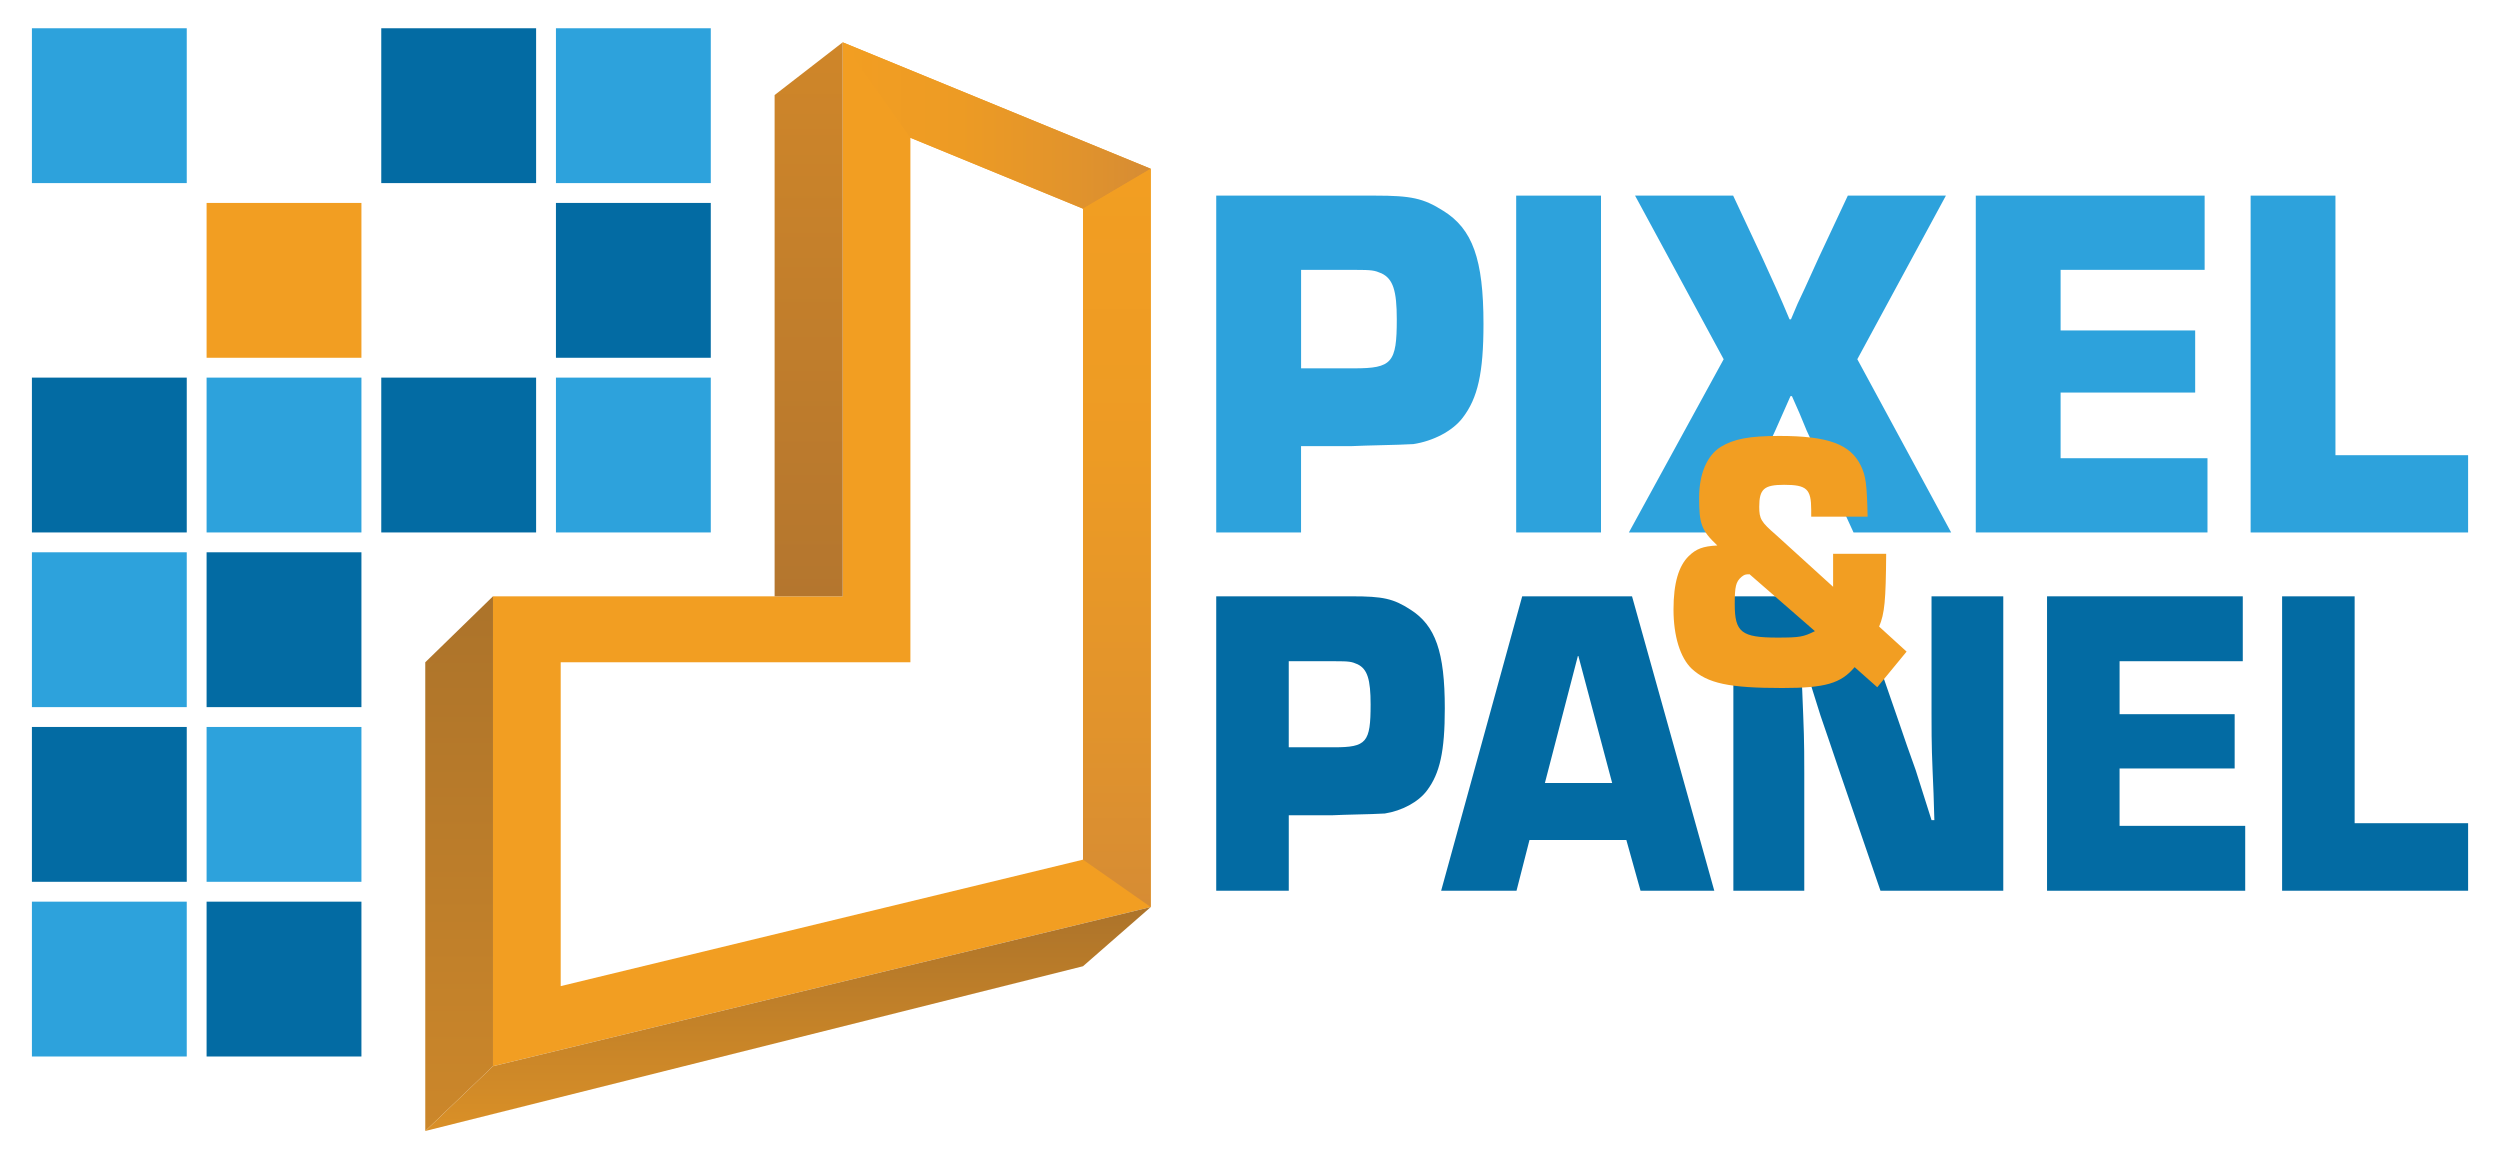
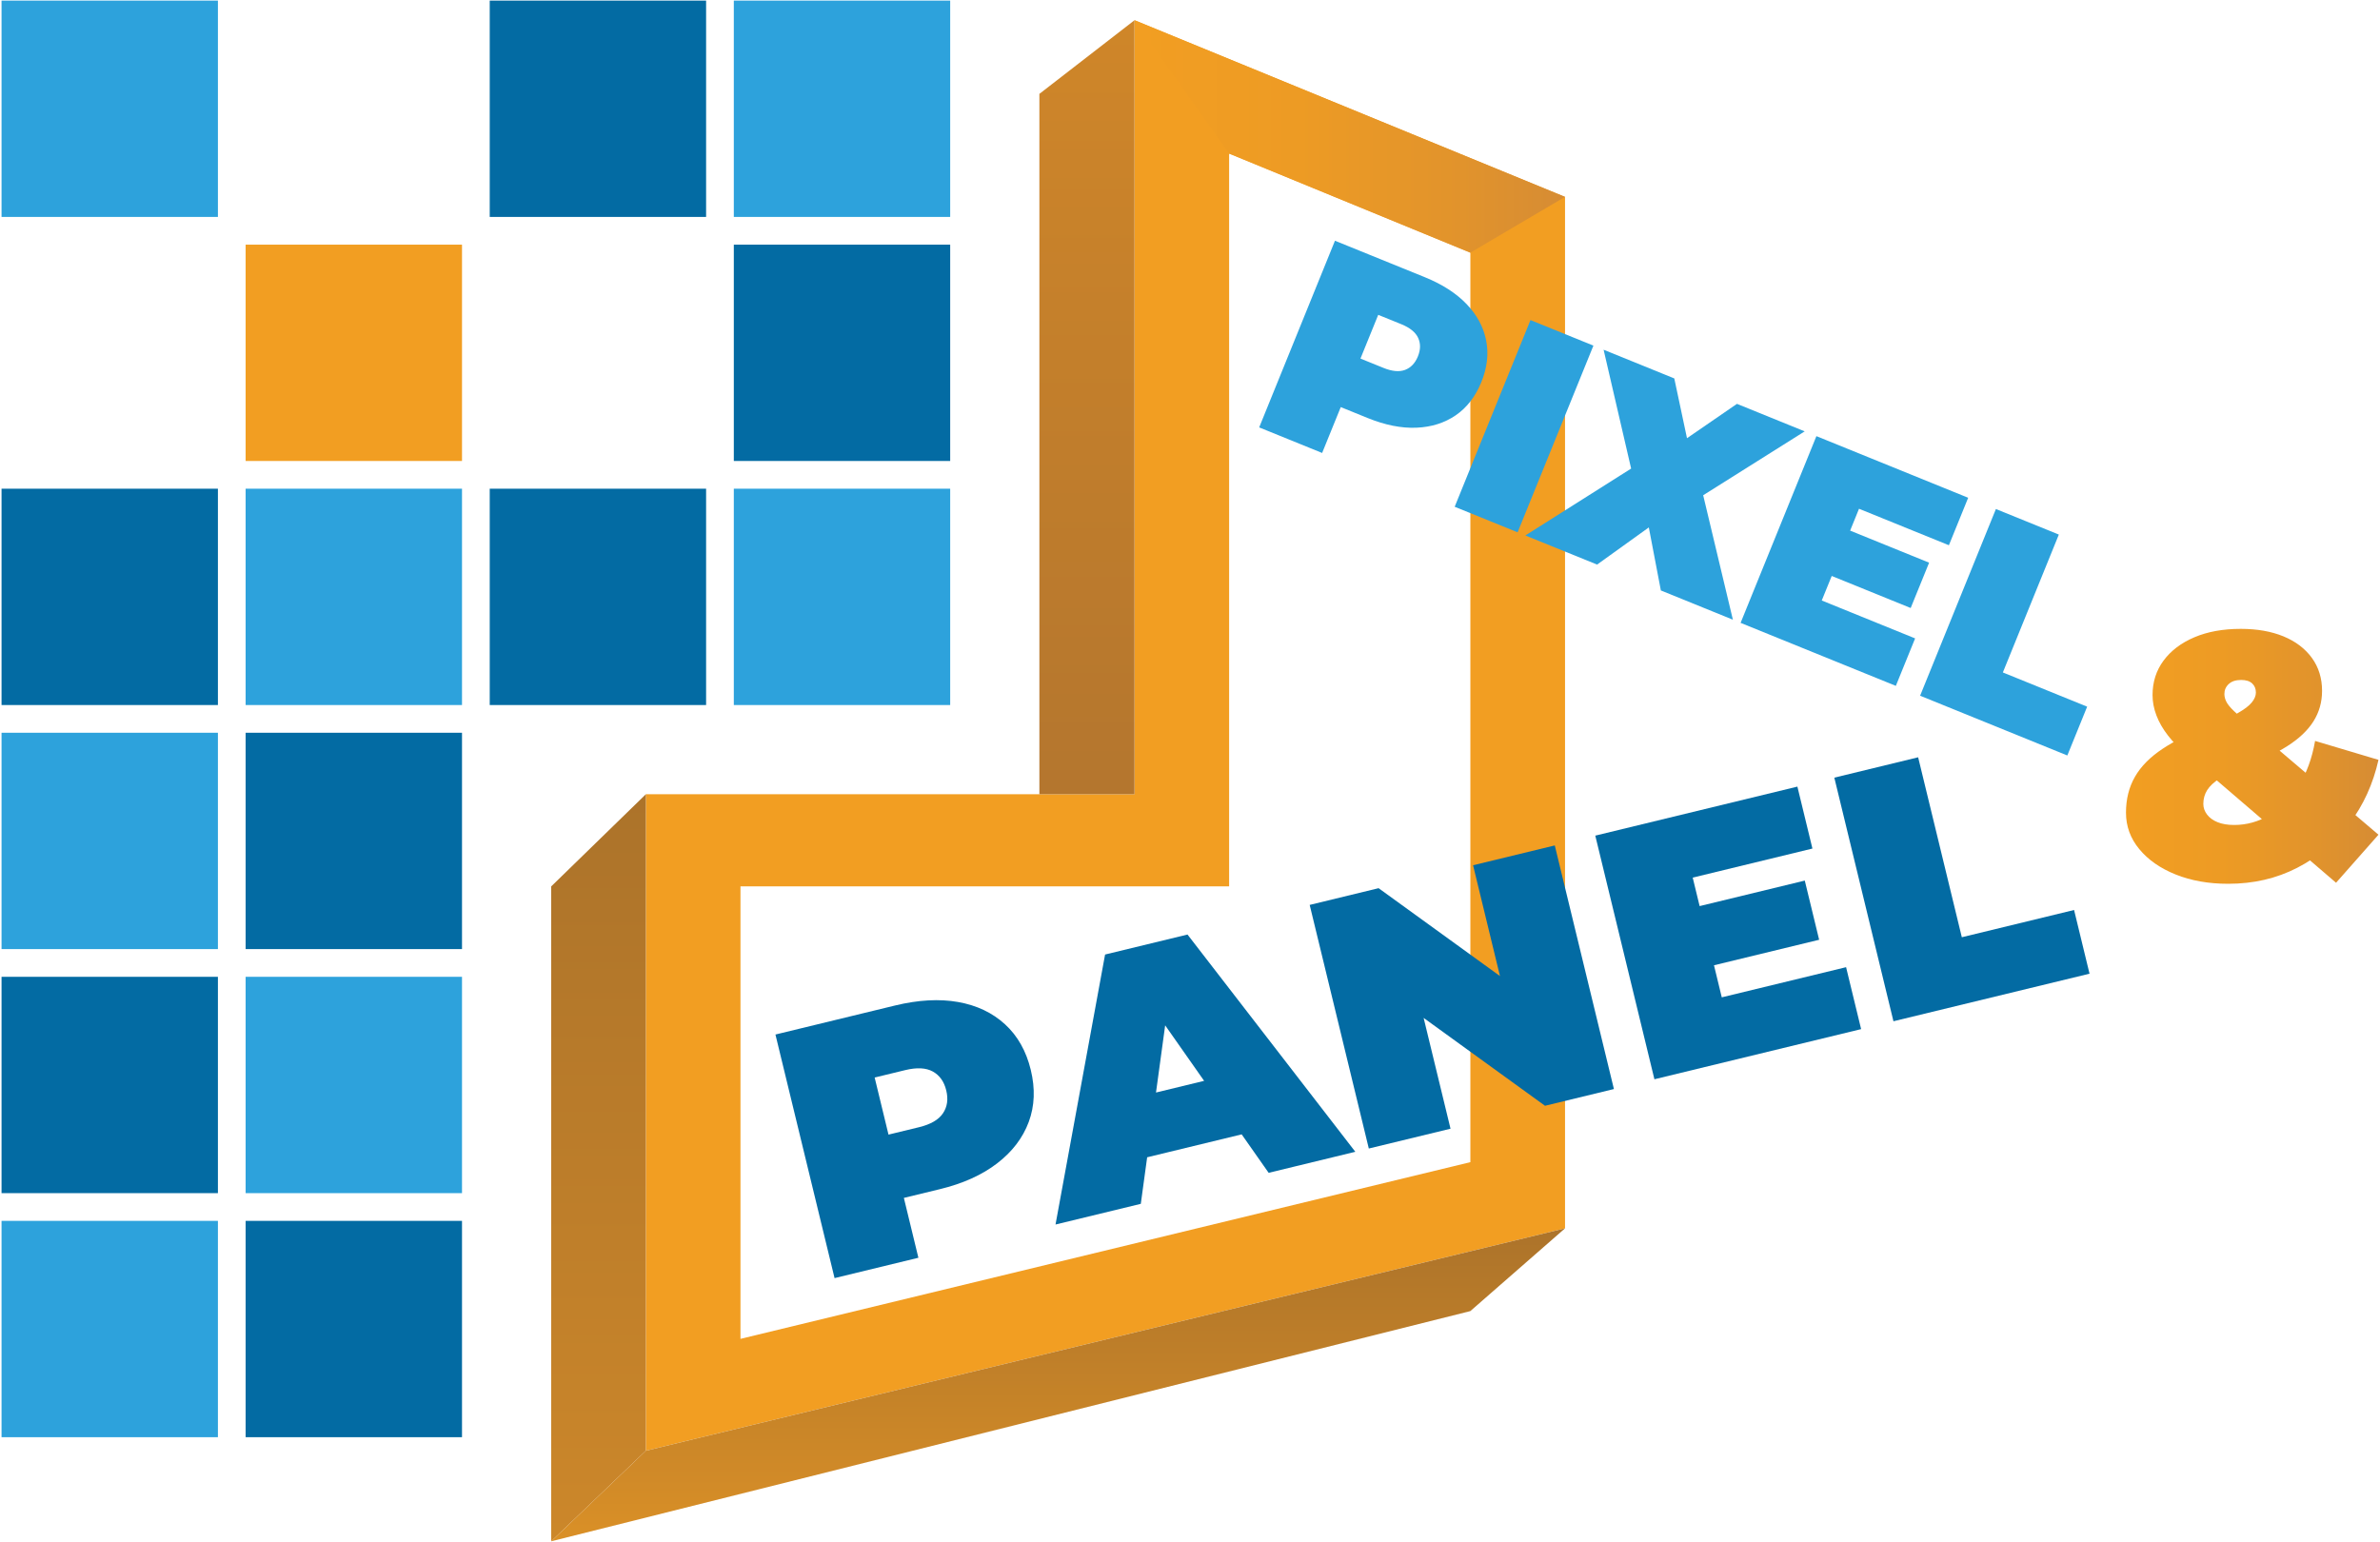
- <svg xmlns="http://www.w3.org/2000/svg" xmlns:xlink="http://www.w3.org/1999/xlink" id="Layer_1" version="1.1" viewBox="0 0 1175.75 545.2">
+ <svg xmlns="http://www.w3.org/2000/svg" xmlns:xlink="http://www.w3.org/1999/xlink" id="Layer_1" version="1.1" viewBox="0 0 801 519">
  <defs>
    <style>
-       .st1 {
+       .st0 {
        fill: url(#linear-gradient2);
      }

-       .st2 {
+       .st1 {
        fill: url(#linear-gradient1);
      }

-       .st3 {
+       .st2 {
        fill: url(#linear-gradient3);
      }

-       .st4 {
+       .st3 {
        fill: url(#linear-gradient4);
      }

-       .st5 {
+       .st4 {
        fill: #2da2dc;
      }

-       .st6 {
+       .st5 {
        fill: #036ba3;
      }

-       .st7 {
+       .st6 {
        fill: url(#linear-gradient);
      }

-       .st8 {
+       .st7 {
        fill: #f29e22;
      }
    </style>
-     <linearGradient id="linear-gradient" x1="380.3" y1="19.91" x2="380.3" y2="280.45" gradientUnits="userSpaceOnUse">
+     <linearGradient id="linear-gradient" x1="365.82" y1="6.81" x2="365.82" y2="267.35" gradientUnits="userSpaceOnUse">
      <stop offset="0" stop-color="#cf8629" />
      <stop offset="1" stop-color="#b4762e" />
    </linearGradient>
-     <linearGradient id="linear-gradient1" x1="215.92" y1="531.9" x2="215.92" y2="280.45" gradientUnits="userSpaceOnUse">
+     <linearGradient id="linear-gradient1" x1="201.44" y1="518.8" x2="201.44" y2="267.35" gradientUnits="userSpaceOnUse">
      <stop offset="0" stop-color="#cc872a" />
      <stop offset="1" stop-color="#ac732a" />
    </linearGradient>
-     <linearGradient id="linear-gradient2" x1="370.6" y1="531.9" x2="370.6" y2="426.58" gradientUnits="userSpaceOnUse">
+     <linearGradient id="linear-gradient2" x1="356.11" y1="518.8" x2="356.11" y2="413.48" gradientUnits="userSpaceOnUse">
      <stop offset="0" stop-color="#da9027" />
      <stop offset="1" stop-color="#ac732a" />
    </linearGradient>
-     <linearGradient id="linear-gradient3" x1="396.31" y1="59.03" x2="541.19" y2="59.03" gradientUnits="userSpaceOnUse">
+     <linearGradient id="linear-gradient3" x1="381.82" y1="45.93" x2="526.71" y2="45.93" gradientUnits="userSpaceOnUse">
      <stop offset="0" stop-color="#f29e22" />
      <stop offset=".38" stop-color="#ed9b24" />
      <stop offset=".76" stop-color="#e1932c" />
      <stop offset="1" stop-color="#d68c34" />
    </linearGradient>
-     <linearGradient id="linear-gradient4" x1="525.27" y1="79.38" x2="525.27" y2="426.58" xlink:href="#linear-gradient3" />
+     <linearGradient id="linear-gradient4" x1="715.49" y1="254.6" x2="800.48" y2="254.6" xlink:href="#linear-gradient3" />
  </defs>
+   <rect class="st4" x=".52" y=".2" width="72.82" height="72.82" />
+   <rect class="st5" x="164.82" y=".2" width="72.82" height="72.82" />
+   <rect class="st4" x="246.97" y=".2" width="72.82" height="72.82" />
+   <rect class="st7" x="82.67" y="82.35" width="72.82" height="72.82" />
+   <rect class="st5" x="246.97" y="82.35" width="72.82" height="72.82" />
+   <rect class="st5" x=".52" y="164.5" width="72.82" height="72.82" />
+   <rect class="st4" x="82.67" y="164.5" width="72.82" height="72.82" />
+   <rect class="st5" x="164.82" y="164.5" width="72.82" height="72.82" />
+   <rect class="st4" x="246.97" y="164.5" width="72.82" height="72.82" />
+   <rect class="st4" x=".52" y="246.65" width="72.82" height="72.82" />
+   <rect class="st5" x="82.67" y="246.65" width="72.82" height="72.82" />
+   <rect class="st5" x=".52" y="328.8" width="72.82" height="72.82" />
+   <rect class="st4" x="82.67" y="328.8" width="72.82" height="72.82" />
+   <rect class="st4" x=".52" y="410.95" width="72.82" height="72.82" />
+   <rect class="st5" x="82.67" y="410.95" width="72.82" height="72.82" />
+   <path class="st7" d="M526.71,66.28c-48.2-19.78-96.4-39.57-144.59-59.35-.1-.04-.19-.08-.29-.12h0s0,0,0,0c0,10.6,0,21.2,0,31.81v228.73h-164.46v31.02h0v189.96c103.12-24.95,206.23-49.9,309.35-74.85V66.28M494.86,391.19c-81.88,19.83-163.77,39.66-245.65,59.48v-152.31h164.46v-31.02h0V51.7c27.06,11.12,54.13,22.24,81.19,33.36v306.14Z" />
+   <path class="st6" d="M381.82,267.35h-32.01V31.6c10.67-8.26,21.34-16.53,32.01-24.79v260.54Z" />
+   <path class="st1" d="M217.36,488.33c-10.62,10.16-21.23,20.32-31.85,30.48v-220.44c10.62-10.34,21.23-20.68,31.85-31.02v220.98Z" />
+   <path class="st0" d="M494.86,441.31l31.85-27.83c-103.12,24.95-206.23,49.9-309.35,74.85-10.62,10.16-21.23,20.32-31.85,30.48,103.12-25.83,206.23-51.66,309.35-77.49Z" />
+   <path class="st2" d="M526.71,66.27c-10.62,6.26-21.23,12.52-31.85,18.77-27.06-11.12-54.13-22.24-81.19-33.36-10.62-14.96-21.23-29.93-31.85-44.89,48.29,19.82,96.59,39.65,144.88,59.47h0Z" />
+   <path class="st3" d="M786.22,297.15l-49.98-42.91c-2.67-2.2-4.87-4.42-6.6-6.66-1.73-2.24-3.03-4.5-3.89-6.78-.87-2.28-1.3-4.56-1.3-6.84,0-4.4,1.24-8.27,3.71-11.61,2.48-3.34,5.93-5.95,10.37-7.84,4.44-1.89,9.65-2.83,15.62-2.83,5.5,0,10.29.85,14.38,2.53,4.08,1.69,7.27,4.11,9.55,7.25,2.28,3.14,3.42,6.84,3.42,11.08,0,3.77-.96,7.19-2.89,10.26-1.93,3.06-4.87,5.85-8.84,8.37-3.97,2.52-8.98,4.91-15.03,7.19-3.14,1.18-5.7,2.4-7.66,3.65-1.97,1.26-3.38,2.58-4.24,3.95-.87,1.38-1.3,2.93-1.3,4.66,0,1.26.41,2.44,1.24,3.54.83,1.1,2,1.97,3.54,2.59,1.53.63,3.4.94,5.6.94,4.24,0,8.23-1.12,11.96-3.36,3.73-2.24,6.95-5.48,9.67-9.72,2.71-4.24,4.58-9.31,5.6-15.21l21.34,6.37c-1.81,8.09-5.09,15.28-9.84,21.57-4.76,6.29-10.61,11.22-17.56,14.79-6.95,3.57-14.67,5.36-23.16,5.36-6.6,0-12.5-1.04-17.68-3.12-5.19-2.08-9.27-4.93-12.26-8.55-2.99-3.61-4.48-7.7-4.48-12.26s1-8.58,3.01-12.08c2-3.5,5.11-6.64,9.31-9.43,4.2-2.79,9.53-5.4,15.97-7.84,3.93-1.49,7.01-2.87,9.25-4.13,2.24-1.26,3.83-2.45,4.77-3.6.94-1.14,1.41-2.26,1.41-3.36,0-1.26-.41-2.28-1.24-3.06-.83-.78-2.06-1.18-3.71-1.18-1.81,0-3.2.45-4.18,1.36-.98.9-1.47,2.02-1.47,3.36,0,.86.22,1.73.65,2.59.43.87,1.28,1.91,2.53,3.12,1.26,1.22,3.02,2.81,5.3,4.77l43.38,36.89-14.26,16.15Z" />
  <g>
-     <rect class="st5" x="15.01" y="13.29" width="72.82" height="72.82" />
-     <rect class="st6" x="179.31" y="13.29" width="72.82" height="72.82" />
-     <rect class="st5" x="261.46" y="13.29" width="72.82" height="72.82" />
-     <rect class="st8" x="97.16" y="95.44" width="72.82" height="72.82" />
-     <rect class="st6" x="261.46" y="95.44" width="72.82" height="72.82" />
-     <rect class="st6" x="15.01" y="177.59" width="72.82" height="72.82" />
-     <rect class="st5" x="97.16" y="177.59" width="72.82" height="72.82" />
-     <rect class="st6" x="179.31" y="177.59" width="72.82" height="72.82" />
-     <rect class="st5" x="261.46" y="177.59" width="72.82" height="72.82" />
-     <rect class="st5" x="15.01" y="259.74" width="72.82" height="72.82" />
-     <rect class="st6" x="97.16" y="259.74" width="72.82" height="72.82" />
-     <rect class="st6" x="15.01" y="341.89" width="72.82" height="72.82" />
-     <rect class="st5" x="97.16" y="341.89" width="72.82" height="72.82" />
-     <rect class="st5" x="15.01" y="424.05" width="72.82" height="72.82" />
-     <rect class="st6" x="97.16" y="424.05" width="72.82" height="72.82" />
-     <g>
-       <path class="st8" d="M541.19,79.38c-48.2-19.78-96.4-39.57-144.59-59.35-.1-.04-.19-.08-.29-.12h0s0,0,0,0c0,10.6,0,21.2,0,31.81v228.73h-164.46v31.02h0v189.96c103.12-24.95,206.23-49.9,309.35-74.85V79.38M509.35,404.29c-81.88,19.83-163.77,39.66-245.65,59.48v-152.31h164.46v-31.02h0V64.8c27.06,11.12,54.13,22.24,81.19,33.36v306.14Z" />
-       <path class="st7" d="M396.31,280.45h-32.01V44.7c10.67-8.26,21.34-16.53,32.01-24.79v260.54Z" />
-       <path class="st2" d="M231.85,501.43c-10.62,10.16-21.23,20.32-31.85,30.48v-220.44c10.62-10.34,21.23-20.68,31.85-31.02v220.98Z" />
-       <path class="st1" d="M509.35,454.41l31.85-27.83c-103.12,24.95-206.23,49.9-309.35,74.85-10.62,10.16-21.23,20.32-31.85,30.48,103.12-25.83,206.23-51.66,309.35-77.49Z" />
-       <path class="st3" d="M541.19,79.37c-10.62,6.26-21.23,12.52-31.85,18.77-27.06-11.12-54.13-22.24-81.19-33.36-10.62-14.96-21.23-29.93-31.85-44.89,48.29,19.82,96.59,39.65,144.88,59.47h0Z" />
-       <path class="st4" d="M541.19,426.58V79.38c-10.62,6.26-21.23,12.52-31.85,18.77v306.14c10.62,7.43,21.23,14.86,31.85,22.29Z" />
-     </g>
+     <path class="st5" d="M280.88,430.23l-19.9-82,40.29-9.78c7.81-1.89,14.87-2.28,21.17-1.17,6.3,1.12,11.58,3.62,15.81,7.51,4.24,3.89,7.12,9,8.66,15.33,1.54,6.33,1.31,12.17-.68,17.53-1.99,5.36-5.53,10.01-10.61,13.92-5.08,3.92-11.53,6.83-19.34,8.72l-24.63,5.98,9.68-14.88,7.76,31.98-28.21,6.85ZM302.08,394.45l-15.59-9.49,22.83-5.54c3.9-.95,6.59-2.51,8.04-4.68,1.46-2.17,1.83-4.74,1.1-7.71-.72-2.97-2.23-5.08-4.52-6.35-2.29-1.26-5.39-1.42-9.29-.47l-22.83,5.54,9.51-15.58,10.74,44.28Z" />
+     <path class="st5" d="M355.24,412.18l16.68-90.88,27.74-6.73,56.48,73.13-29.17,7.08-43.73-62.33,11-2.67-10.3,75.44-28.69,6.96ZM373.53,392.61l2.34-21.66,38.49-9.34,12,18.17-52.84,12.82Z" />
+     <path class="st5" d="M460.68,386.6l-19.9-82,23.19-5.63,54.67,39.58-10.76,2.61-12.11-49.91,27.5-6.67,19.9,82-23.19,5.63-54.67-39.58,10.76-2.61,12.11,49.91-27.5,6.67Z" />
+     <path class="st5" d="M556.8,363.28l-19.9-82,68.02-16.5,5.06,20.85-40.29,9.78,9.78,40.3,41.84-10.15,5.06,20.85-69.58,16.88ZM574.94,325.38l-4.83-19.92,37.3-9.05,4.83,19.92-37.3,9.05Z" />
+     <path class="st5" d="M637.25,343.76l-19.9-82,28.21-6.85,14.7,60.57,37.78-9.17,5.2,21.44-65.99,16.01Z" />
  </g>
  <g>
-     <path class="st5" d="M572,92h74.65c16.94,0,22.73,1.19,32.09,7.13,13.82,8.55,18.94,22.8,18.94,53.2,0,23.04-2.67,34.91-9.81,44.18-4.68,6.17-13.82,10.93-23.18,12.35q-2.67.24-22.51.71l-6.46.24h-23.84v40.61h-39.89V92ZM636.85,173.23c17.83,0,20.06-2.61,20.06-23.04,0-13.54-1.78-19-7.13-21.61-3.34-1.43-4.46-1.66-12.7-1.66h-25.18v46.31h24.96Z" />
-     <path class="st5" d="M752.95,250.41h-39.89V92h39.89v158.41Z" />
-     <path class="st5" d="M873.5,168.95l44.12,81.46h-45.91l-14.71-32.06-7.35-15.91-3.34-8.07-3.57-8.08h-.67l-3.57,8.08-3.57,8.07-7.35,15.91-14.71,32.06h-46.8l44.57-81.46-41.67-76.95h46.13l13.59,28.98,6.69,14.72,3.12,7.13,3.12,7.36h.67l3.12-7.36,3.34-7.13,6.69-14.72,13.59-28.98h46.13l-41.67,76.95Z" />
-     <path class="st5" d="M969.1,155.41h63.29v29.21h-63.29v30.88h69.08v34.91h-108.97V92h107.63v34.91h-67.74v28.5Z" />
-     <path class="st5" d="M1098.35,214.08h62.4v36.34h-102.28V92h39.89v122.08Z" />
-   </g>
-   <g>
-     <path class="st6" d="M571.99,280.45h63.85c14.49,0,19.44,1.04,27.45,6.23,11.82,7.47,16.2,19.93,16.2,46.5,0,20.14-2.29,30.52-8.39,38.61-4,5.4-11.82,9.55-19.82,10.8q-2.29.21-19.25.62l-5.53.21h-20.39v35.5h-34.12v-138.47ZM627.45,351.45c15.25,0,17.15-2.28,17.15-20.14,0-11.83-1.52-16.61-6.1-18.89-2.86-1.25-3.81-1.45-10.86-1.45h-21.54v40.48h21.35Z" />
-     <path class="st6" d="M719.32,395.04l-6.1,23.87h-35.45l38.12-138.47h51.65l38.69,138.47h-34.69l-6.67-23.87h-45.55ZM742.19,308.06l-15.63,60.2h31.64l-16.01-60.2Z" />
-     <path class="st6" d="M942.13,418.91h-57.75l-20.01-58.33c-2.67-8.1-5.53-16.19-8.2-24.08l-7.62-24.29h-1.52l.57,12.87c.76,18.89.95,22.01.95,38.41v55.43h-33.35v-138.47h57.37l20.2,58.33c2.67,7.89,5.34,15.57,8.2,23.46,2.48,7.89,4.96,15.78,7.43,23.46h1.33l-.38-12.46c-.76-18.27-.95-20.97-.95-37.37v-55.43h33.74v138.47Z" />
-     <path class="st6" d="M996.83,335.88h54.13v25.53h-54.13v26.99h59.09v30.52h-93.2v-138.47h92.06v30.52h-57.94v24.91Z" />
-     <path class="st6" d="M1107.38,387.15h53.37v31.76h-87.48v-138.47h34.12v106.7Z" />
-   </g>
-   <g>
-     <path class="st8" d="M887.07,260.45c-.17,21.93-.7,27.99-3.32,34.23l12.92,11.77-13.79,16.76-10.65-9.45c-6.46,7.67-13.79,9.81-34.04,9.81-24.96,0-35.09-2.14-42.59-9.09-5.41-5.17-8.55-15.33-8.55-27.81s2.44-20.5,7.16-25.14c3.49-3.39,6.63-4.64,13.44-4.99-7.51-7.13-8.55-10.16-8.55-22.46,0-11.23,3.67-19.79,10.12-23.89,6.11-3.74,13.44-5.17,27.58-5.17,23.04,0,33.52,3.92,38.4,14.08,2.27,4.81,2.79,8.2,3.14,23.89h-26.53v-3.21c0-9.81-2.09-11.77-12.74-11.77-9.43,0-11.7,1.96-11.7,10.34,0,5.71.87,7.13,7.86,13.19l26.88,24.43v-15.51h24.96ZM822.83,270.08c-2.09,0-2.44.18-3.84,1.25-2.62,2.32-3.14,4.46-3.14,12.84,0,13.19,3.14,15.69,20.08,15.69,10.65,0,12.22-.36,17.63-3.03l-30.72-26.74Z" />
+     <path class="st4" d="M423.78,143.87l25.51-62.84,30.25,12.28c5.86,2.38,10.55,5.4,14.05,9.05,3.5,3.65,5.7,7.73,6.58,12.24.89,4.51.35,9.19-1.62,14.03s-4.84,8.56-8.6,11.15c-3.77,2.58-8.19,3.98-13.25,4.19-5.07.21-10.54-.88-16.4-3.26l-18.49-7.51,13.11-5.24-9.95,24.51-21.18-8.6ZM453.97,130.3l-5.53-13.43,17.15,6.96c2.93,1.19,5.37,1.41,7.31.67,1.94-.75,3.37-2.25,4.3-4.53s.95-4.36.08-6.24c-.87-1.89-2.77-3.43-5.71-4.62l-17.15-6.96,13.33-5.78-13.78,33.93Z" />
+     <path class="st4" d="M489.58,170.58l25.51-62.84,21.18,8.6-25.51,62.84-21.18-8.6Z" />
+     <path class="st4" d="M513.37,180.24l43.9-27.77-6.1,14.77-11.47-49.52,23.79,9.66,6.32,29.75-10.18-4.03,24.95-17.16,22.8,9.26-42.42,26.7,5.98-14.72,12.27,51.41-24.24-9.84-5.89-30.83,9.82,3.88-25.39,18.24-24.15-9.8Z" />
+     <path class="st4" d="M585.81,209.65l25.51-62.84,51.08,20.74-6.49,15.98-30.25-12.28-12.54,30.88,31.42,12.76-6.49,15.98-52.24-21.21ZM615.04,193.29l6.2-15.26,28.01,11.37-6.2,15.26-28.01-11.37Z" />
+     <path class="st4" d="M646.22,234.18l25.51-62.84,21.18,8.6-18.84,46.41,28.37,11.52-6.67,16.43-49.55-20.12Z" />
  </g>
</svg>
